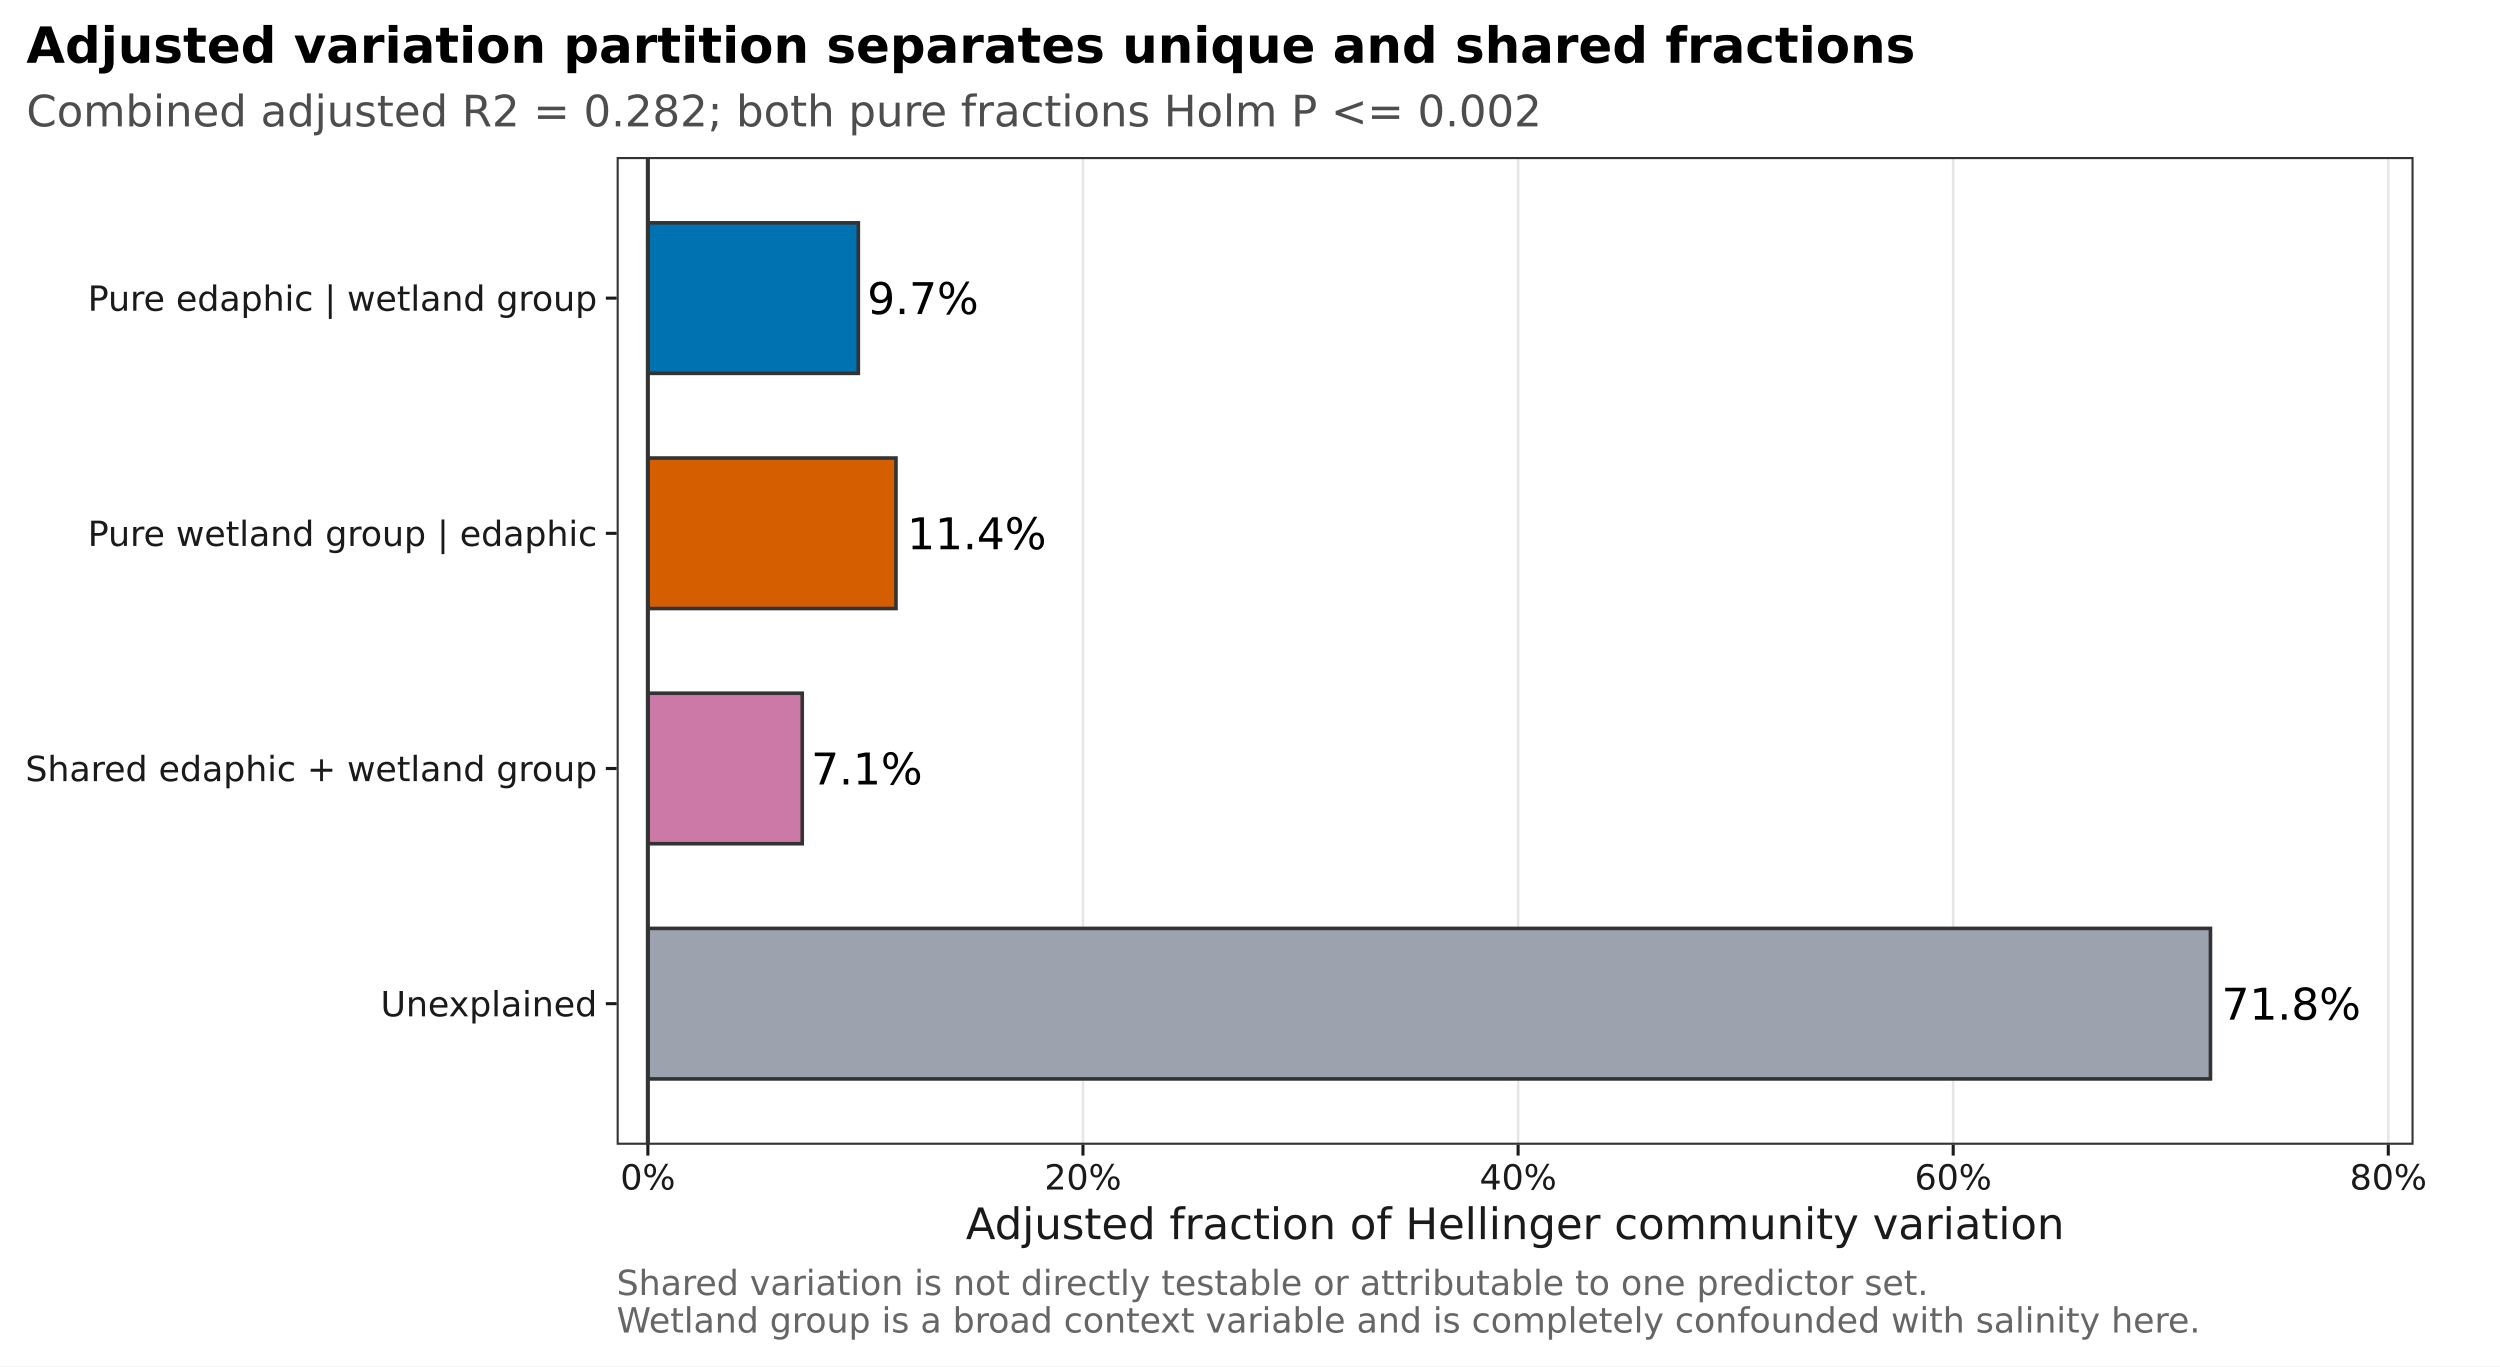
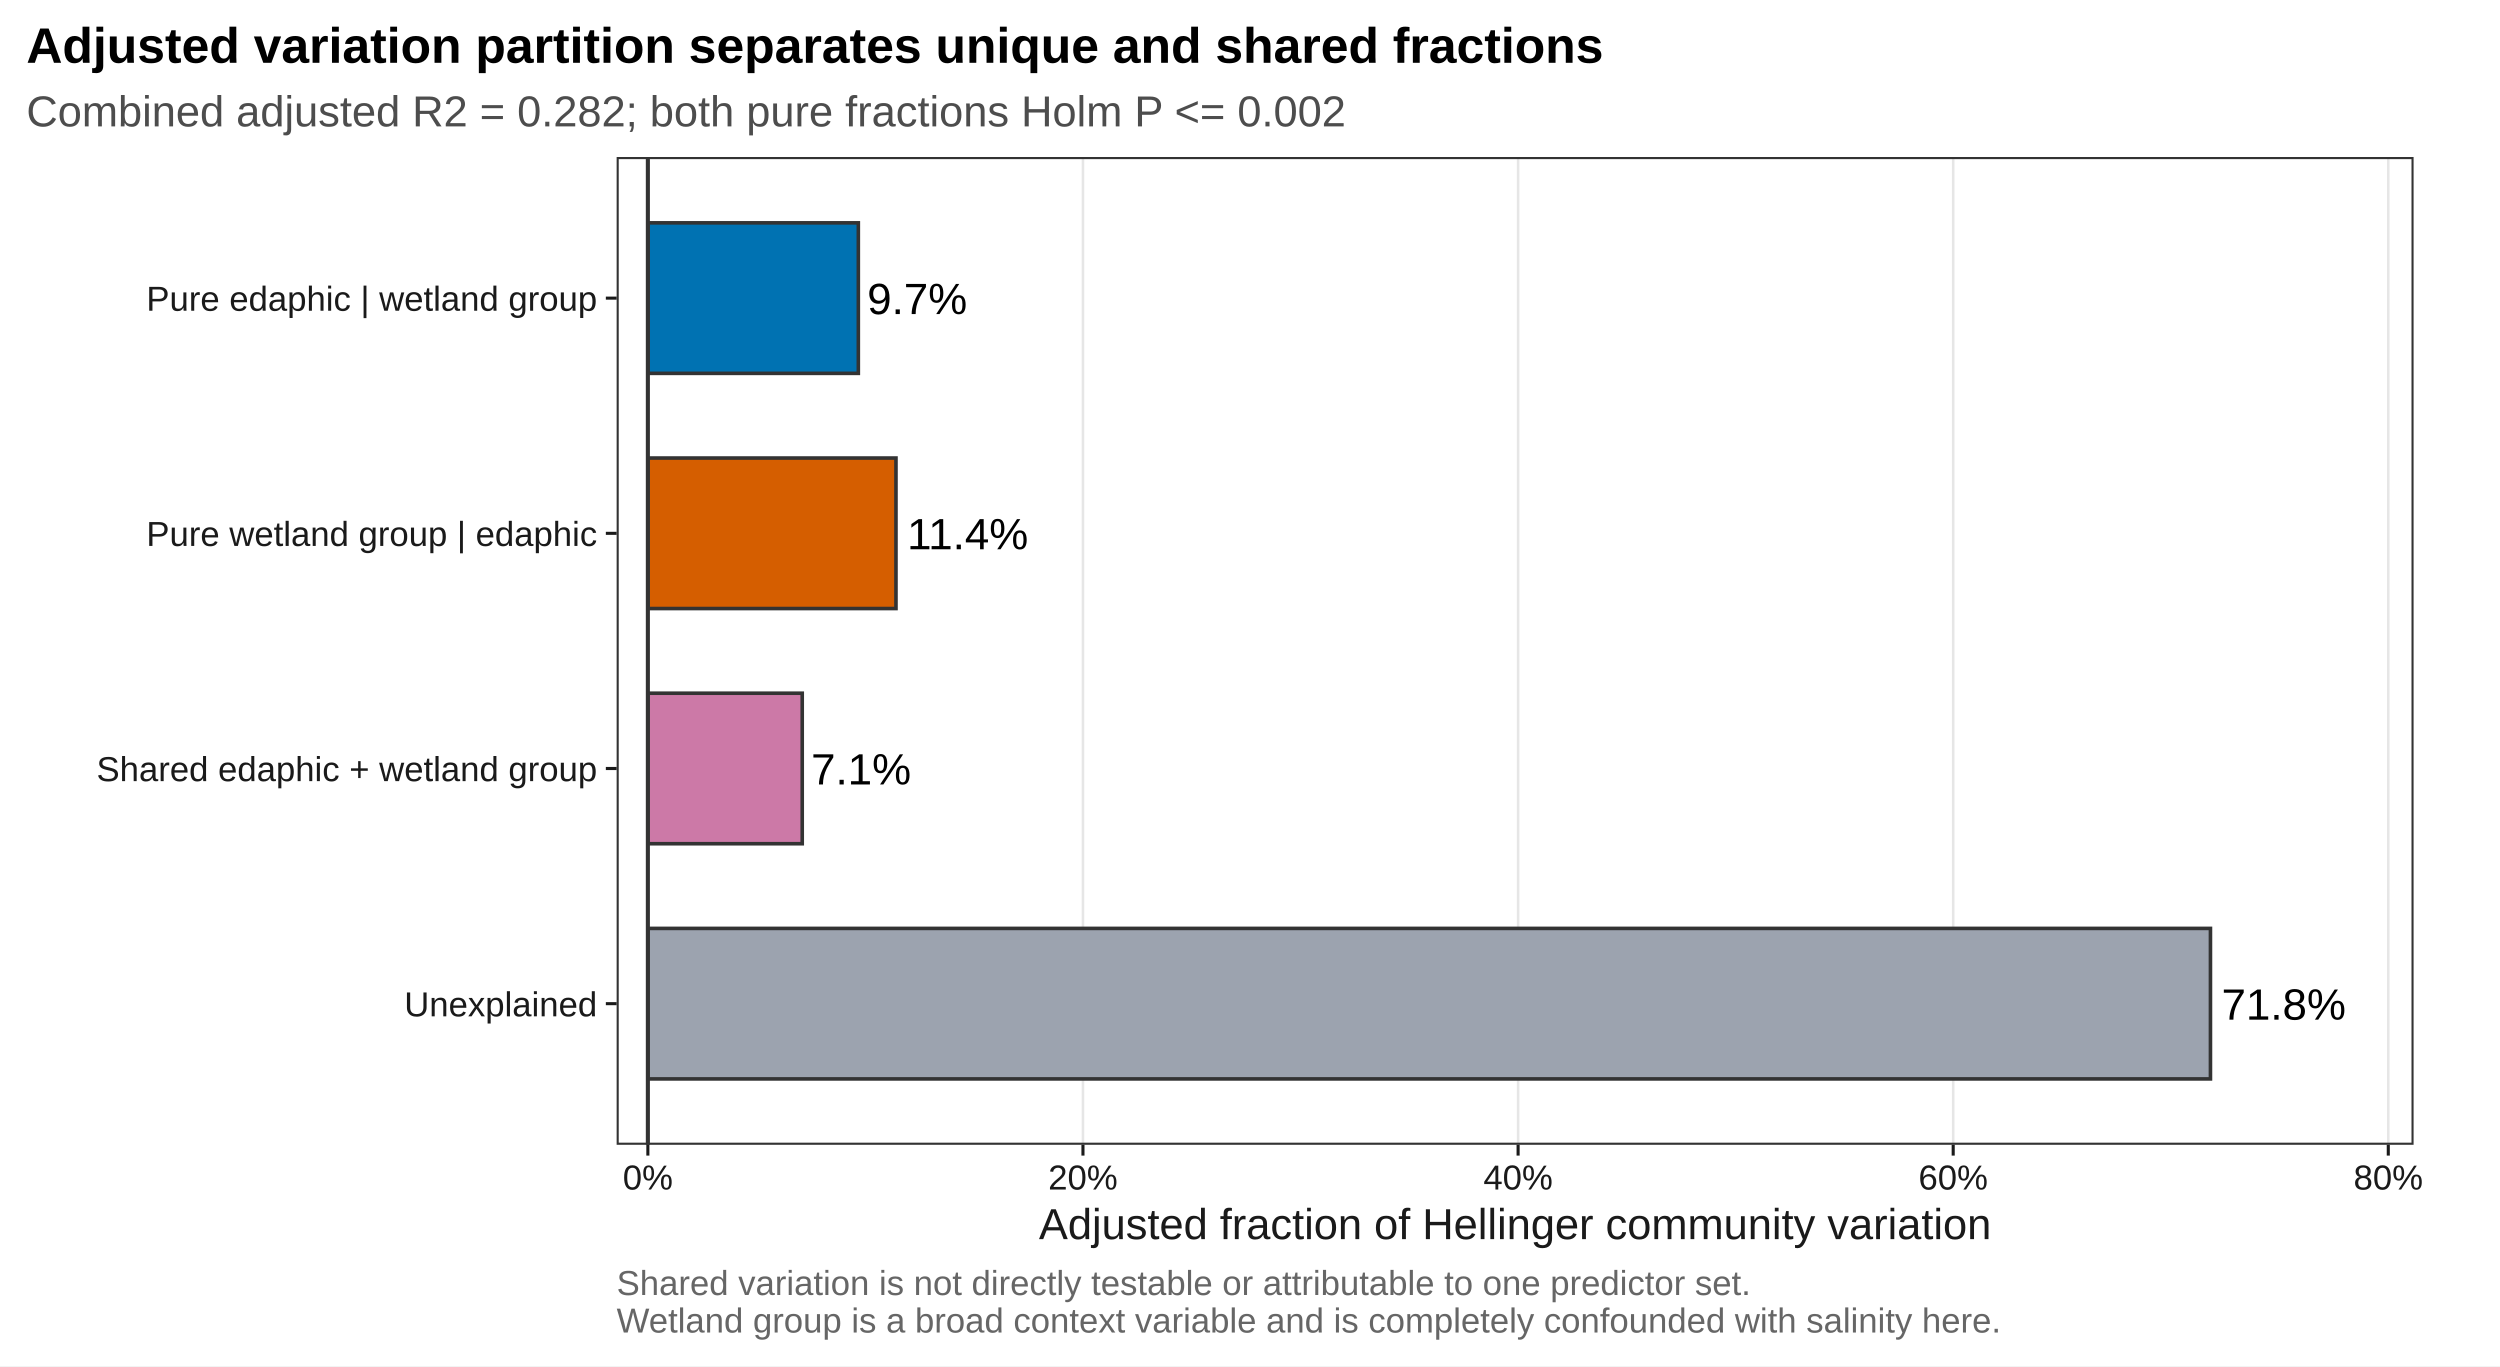
<svg xmlns="http://www.w3.org/2000/svg" class="svglite" width="518.74pt" height="283.46pt" viewBox="0 0 518.74 283.46">
  <defs>
    <style type="text/css">
    .svglite line, .svglite polyline, .svglite polygon, .svglite path, .svglite rect, .svglite circle {
      fill: none;
      stroke: #000000;
      stroke-linecap: round;
      stroke-linejoin: round;
      stroke-miterlimit: 10.00;
    }
    .svglite text {
      white-space: pre;
    }
  </style>
  </defs>
  <rect width="100%" height="100%" style="stroke: none; fill: #FFFFFF;" />
  <defs>
    <clipPath id="cpMC4wMHw1MTguNzR8MC4wMHwyODMuNDY=">
      <rect x="0.00" y="0.00" width="518.74" height="283.46" />
    </clipPath>
  </defs>
  <g clip-path="url(#cpMC4wMHw1MTguNzR8MC4wMHwyODMuNDY=)">
    <rect x="0" y="0.00" width="518.74" height="283.46" style="stroke-width: 0.87; stroke: #FFFFFF; fill: #FFFFFF;" />
  </g>
  <defs>
    <clipPath id="cpMTI3Ljk1fDUwMC44MXwzMi41OHwyMzcuNTQ=">
      <rect x="127.95" y="32.58" width="372.86" height="204.96" />
    </clipPath>
  </defs>
  <g clip-path="url(#cpMTI3Ljk1fDUwMC44MXwzMi41OHwyMzcuNTQ=)">
    <rect x="127.95" y="32.58" width="372.86" height="204.96" style="stroke-width: 0.87; stroke: none; fill: #FFFFFF;" />
    <polyline points="134.43,237.54 134.43,32.58 " style="stroke-width: 0.53; stroke: #E6E6E6; stroke-linecap: butt;" />
    <polyline points="224.71,237.54 224.71,32.58 " style="stroke-width: 0.53; stroke: #E6E6E6; stroke-linecap: butt;" />
    <polyline points="315.00,237.54 315.00,32.58 " style="stroke-width: 0.53; stroke: #E6E6E6; stroke-linecap: butt;" />
    <polyline points="405.28,237.54 405.28,32.58 " style="stroke-width: 0.53; stroke: #E6E6E6; stroke-linecap: butt;" />
    <polyline points="495.56,237.54 495.56,32.58 " style="stroke-width: 0.53; stroke: #E6E6E6; stroke-linecap: butt;" />
    <rect x="134.43" y="46.24" width="43.67" height="31.23" style="stroke-width: 0.75; stroke: #333333; stroke-linecap: butt; stroke-linejoin: miter; fill: #0072B2;" />
    <rect x="134.43" y="95.04" width="51.48" height="31.23" style="stroke-width: 0.75; stroke: #333333; stroke-linecap: butt; stroke-linejoin: miter; fill: #D55E00;" />
    <rect x="134.43" y="143.84" width="32.03" height="31.23" style="stroke-width: 0.75; stroke: #333333; stroke-linecap: butt; stroke-linejoin: miter; fill: #CC79A7;" />
    <rect x="134.43" y="192.64" width="324.23" height="31.23" style="stroke-width: 0.75; stroke: #333333; stroke-linecap: butt; stroke-linejoin: miter; fill: #9CA3AF;" />
    <line x1="134.43" y1="237.54" x2="134.43" y2="32.58" style="stroke-width: 0.85; stroke: #333333; stroke-linecap: butt;" />
-     <text x="179.95" y="65.17" style="font-size: 9.10px; font-family: &quot;DejaVu Sans&quot;;" textLength="23.10px" lengthAdjust="spacingAndGlyphs">9.7%</text>
-     <text x="188.23" y="113.97" style="font-size: 9.10px; font-family: &quot;DejaVu Sans&quot;;" textLength="28.89px" lengthAdjust="spacingAndGlyphs">11.4%</text>
-     <text x="168.31" y="162.77" style="font-size: 9.10px; font-family: &quot;DejaVu Sans&quot;;" textLength="23.10px" lengthAdjust="spacingAndGlyphs">7.1%</text>
-     <text x="460.97" y="211.57" style="font-size: 9.10px; font-family: &quot;DejaVu Sans&quot;;" textLength="28.89px" lengthAdjust="spacingAndGlyphs">71.8%</text>
+     <text x="179.95" y="65.17" style="font-size: 9.10px; font-family: &quot;Arial&quot;;" textLength="23.10px" lengthAdjust="spacingAndGlyphs">9.7%</text>
+     <text x="188.23" y="113.97" style="font-size: 9.10px; font-family: &quot;Arial&quot;;" textLength="28.89px" lengthAdjust="spacingAndGlyphs">11.4%</text>
+     <text x="168.31" y="162.77" style="font-size: 9.10px; font-family: &quot;Arial&quot;;" textLength="23.10px" lengthAdjust="spacingAndGlyphs">7.1%</text>
+     <text x="460.97" y="211.57" style="font-size: 9.10px; font-family: &quot;Arial&quot;;" textLength="28.89px" lengthAdjust="spacingAndGlyphs">71.8%</text>
    <rect x="127.95" y="32.58" width="372.86" height="204.96" style="stroke-width: 0.87; stroke: #333333;" />
  </g>
  <g clip-path="url(#cpMC4wMHw1MTguNzR8MC4wMHwyODMuNDY=)">
-     <text x="123.91" y="210.88" text-anchor="end" style="font-size: 7.20px;fill: #1A1A1A; font-family: &quot;DejaVu Sans&quot;;" textLength="44.86px" lengthAdjust="spacingAndGlyphs">Unexplained</text>
-     <text x="123.91" y="162.08" text-anchor="end" style="font-size: 7.20px;fill: #1A1A1A; font-family: &quot;DejaVu Sans&quot;;" textLength="118.43px" lengthAdjust="spacingAndGlyphs">Shared edaphic + wetland group</text>
-     <text x="123.91" y="113.28" text-anchor="end" style="font-size: 7.20px;fill: #1A1A1A; font-family: &quot;DejaVu Sans&quot;;" textLength="105.50px" lengthAdjust="spacingAndGlyphs">Pure wetland group | edaphic</text>
-     <text x="123.91" y="64.48" text-anchor="end" style="font-size: 7.20px;fill: #1A1A1A; font-family: &quot;DejaVu Sans&quot;;" textLength="105.50px" lengthAdjust="spacingAndGlyphs">Pure edaphic | wetland group</text>
+     <text x="123.91" y="210.88" text-anchor="end" style="font-size: 7.20px;fill: #1A1A1A; font-family: &quot;Arial&quot;;" textLength="44.86px" lengthAdjust="spacingAndGlyphs">Unexplained</text>
+     <text x="123.91" y="162.08" text-anchor="end" style="font-size: 7.20px;fill: #1A1A1A; font-family: &quot;Arial&quot;;" textLength="118.43px" lengthAdjust="spacingAndGlyphs">Shared edaphic + wetland group</text>
+     <text x="123.91" y="113.28" text-anchor="end" style="font-size: 7.20px;fill: #1A1A1A; font-family: &quot;Arial&quot;;" textLength="105.50px" lengthAdjust="spacingAndGlyphs">Pure wetland group | edaphic</text>
+     <text x="123.91" y="64.48" text-anchor="end" style="font-size: 7.20px;fill: #1A1A1A; font-family: &quot;Arial&quot;;" textLength="105.50px" lengthAdjust="spacingAndGlyphs">Pure edaphic | wetland group</text>
    <polyline points="125.71,208.26 127.95,208.26 " style="stroke-width: 0.64; stroke: #1A1A1A; stroke-linecap: butt;" />
    <polyline points="125.71,159.46 127.95,159.46 " style="stroke-width: 0.64; stroke: #1A1A1A; stroke-linecap: butt;" />
    <polyline points="125.71,110.66 127.95,110.66 " style="stroke-width: 0.64; stroke: #1A1A1A; stroke-linecap: butt;" />
    <polyline points="125.71,61.86 127.95,61.86 " style="stroke-width: 0.64; stroke: #1A1A1A; stroke-linecap: butt;" />
    <polyline points="134.43,239.78 134.43,237.54 " style="stroke-width: 0.64; stroke: #1A1A1A; stroke-linecap: butt;" />
    <polyline points="224.71,239.78 224.71,237.54 " style="stroke-width: 0.64; stroke: #1A1A1A; stroke-linecap: butt;" />
    <polyline points="315.00,239.78 315.00,237.54 " style="stroke-width: 0.64; stroke: #1A1A1A; stroke-linecap: butt;" />
    <polyline points="405.28,239.78 405.28,237.54 " style="stroke-width: 0.64; stroke: #1A1A1A; stroke-linecap: butt;" />
    <polyline points="495.56,239.78 495.56,237.54 " style="stroke-width: 0.64; stroke: #1A1A1A; stroke-linecap: butt;" />
-     <text x="134.43" y="246.82" text-anchor="middle" style="font-size: 7.20px;fill: #1A1A1A; font-family: &quot;DejaVu Sans&quot;;" textLength="11.40px" lengthAdjust="spacingAndGlyphs">0%</text>
-     <text x="224.71" y="246.82" text-anchor="middle" style="font-size: 7.20px;fill: #1A1A1A; font-family: &quot;DejaVu Sans&quot;;" textLength="15.97px" lengthAdjust="spacingAndGlyphs">20%</text>
-     <text x="315.00" y="246.82" text-anchor="middle" style="font-size: 7.20px;fill: #1A1A1A; font-family: &quot;DejaVu Sans&quot;;" textLength="15.97px" lengthAdjust="spacingAndGlyphs">40%</text>
-     <text x="405.28" y="246.82" text-anchor="middle" style="font-size: 7.20px;fill: #1A1A1A; font-family: &quot;DejaVu Sans&quot;;" textLength="15.97px" lengthAdjust="spacingAndGlyphs">60%</text>
-     <text x="495.56" y="246.82" text-anchor="middle" style="font-size: 7.20px;fill: #1A1A1A; font-family: &quot;DejaVu Sans&quot;;" textLength="15.97px" lengthAdjust="spacingAndGlyphs">80%</text>
-     <text x="314.38" y="257.11" text-anchor="middle" style="font-size: 9.00px;fill: #1A1A1A; font-family: &quot;DejaVu Sans&quot;;" textLength="227.90px" lengthAdjust="spacingAndGlyphs">Adjusted fraction of Hellinger community variation</text>
-     <text x="5.48" y="26.22" style="font-size: 9.00px;fill: #4D4D4D; font-family: &quot;DejaVu Sans&quot;;" textLength="314.32px" lengthAdjust="spacingAndGlyphs">Combined adjusted R2 = 0.282; both pure fractions Holm P &lt;= 0.002</text>
-     <text x="5.48" y="13.03" style="font-size: 10.35px; font-weight: bold; font-family: &quot;DejaVu Sans&quot;;" textLength="391.86px" lengthAdjust="spacingAndGlyphs">Adjusted variation partition separates unique and shared fractions</text>
-     <text x="127.95" y="268.71" style="font-size: 7.20px;fill: #666666; font-family: &quot;DejaVu Sans&quot;;" textLength="271.65px" lengthAdjust="spacingAndGlyphs">Shared variation is not directly testable or attributable to one predictor set.</text>
-     <text x="127.95" y="276.49" style="font-size: 7.20px;fill: #666666; font-family: &quot;DejaVu Sans&quot;;" textLength="328.02px" lengthAdjust="spacingAndGlyphs">Wetland group is a broad context variable and is completely confounded with salinity here.</text>
+     <text x="134.43" y="246.82" text-anchor="middle" style="font-size: 7.20px;fill: #1A1A1A; font-family: &quot;Arial&quot;;" textLength="11.40px" lengthAdjust="spacingAndGlyphs">0%</text>
+     <text x="224.71" y="246.82" text-anchor="middle" style="font-size: 7.20px;fill: #1A1A1A; font-family: &quot;Arial&quot;;" textLength="15.97px" lengthAdjust="spacingAndGlyphs">20%</text>
+     <text x="315.00" y="246.82" text-anchor="middle" style="font-size: 7.20px;fill: #1A1A1A; font-family: &quot;Arial&quot;;" textLength="15.97px" lengthAdjust="spacingAndGlyphs">40%</text>
+     <text x="405.28" y="246.82" text-anchor="middle" style="font-size: 7.20px;fill: #1A1A1A; font-family: &quot;Arial&quot;;" textLength="15.97px" lengthAdjust="spacingAndGlyphs">60%</text>
+     <text x="495.56" y="246.82" text-anchor="middle" style="font-size: 7.20px;fill: #1A1A1A; font-family: &quot;Arial&quot;;" textLength="15.97px" lengthAdjust="spacingAndGlyphs">80%</text>
+     <text x="314.38" y="257.11" text-anchor="middle" style="font-size: 9.00px;fill: #1A1A1A; font-family: &quot;Arial&quot;;" textLength="227.90px" lengthAdjust="spacingAndGlyphs">Adjusted fraction of Hellinger community variation</text>
+     <text x="5.48" y="26.22" style="font-size: 9.00px;fill: #4D4D4D; font-family: &quot;Arial&quot;;" textLength="314.32px" lengthAdjust="spacingAndGlyphs">Combined adjusted R2 = 0.282; both pure fractions Holm P &lt;= 0.002</text>
+     <text x="5.48" y="13.03" style="font-size: 10.35px; font-weight: bold; font-family: &quot;Arial&quot;;" textLength="391.86px" lengthAdjust="spacingAndGlyphs">Adjusted variation partition separates unique and shared fractions</text>
+     <text x="127.95" y="268.71" style="font-size: 7.20px;fill: #666666; font-family: &quot;Arial&quot;;" textLength="271.65px" lengthAdjust="spacingAndGlyphs">Shared variation is not directly testable or attributable to one predictor set.</text>
+     <text x="127.95" y="276.49" style="font-size: 7.20px;fill: #666666; font-family: &quot;Arial&quot;;" textLength="328.02px" lengthAdjust="spacingAndGlyphs">Wetland group is a broad context variable and is completely confounded with salinity here.</text>
  </g>
</svg>
